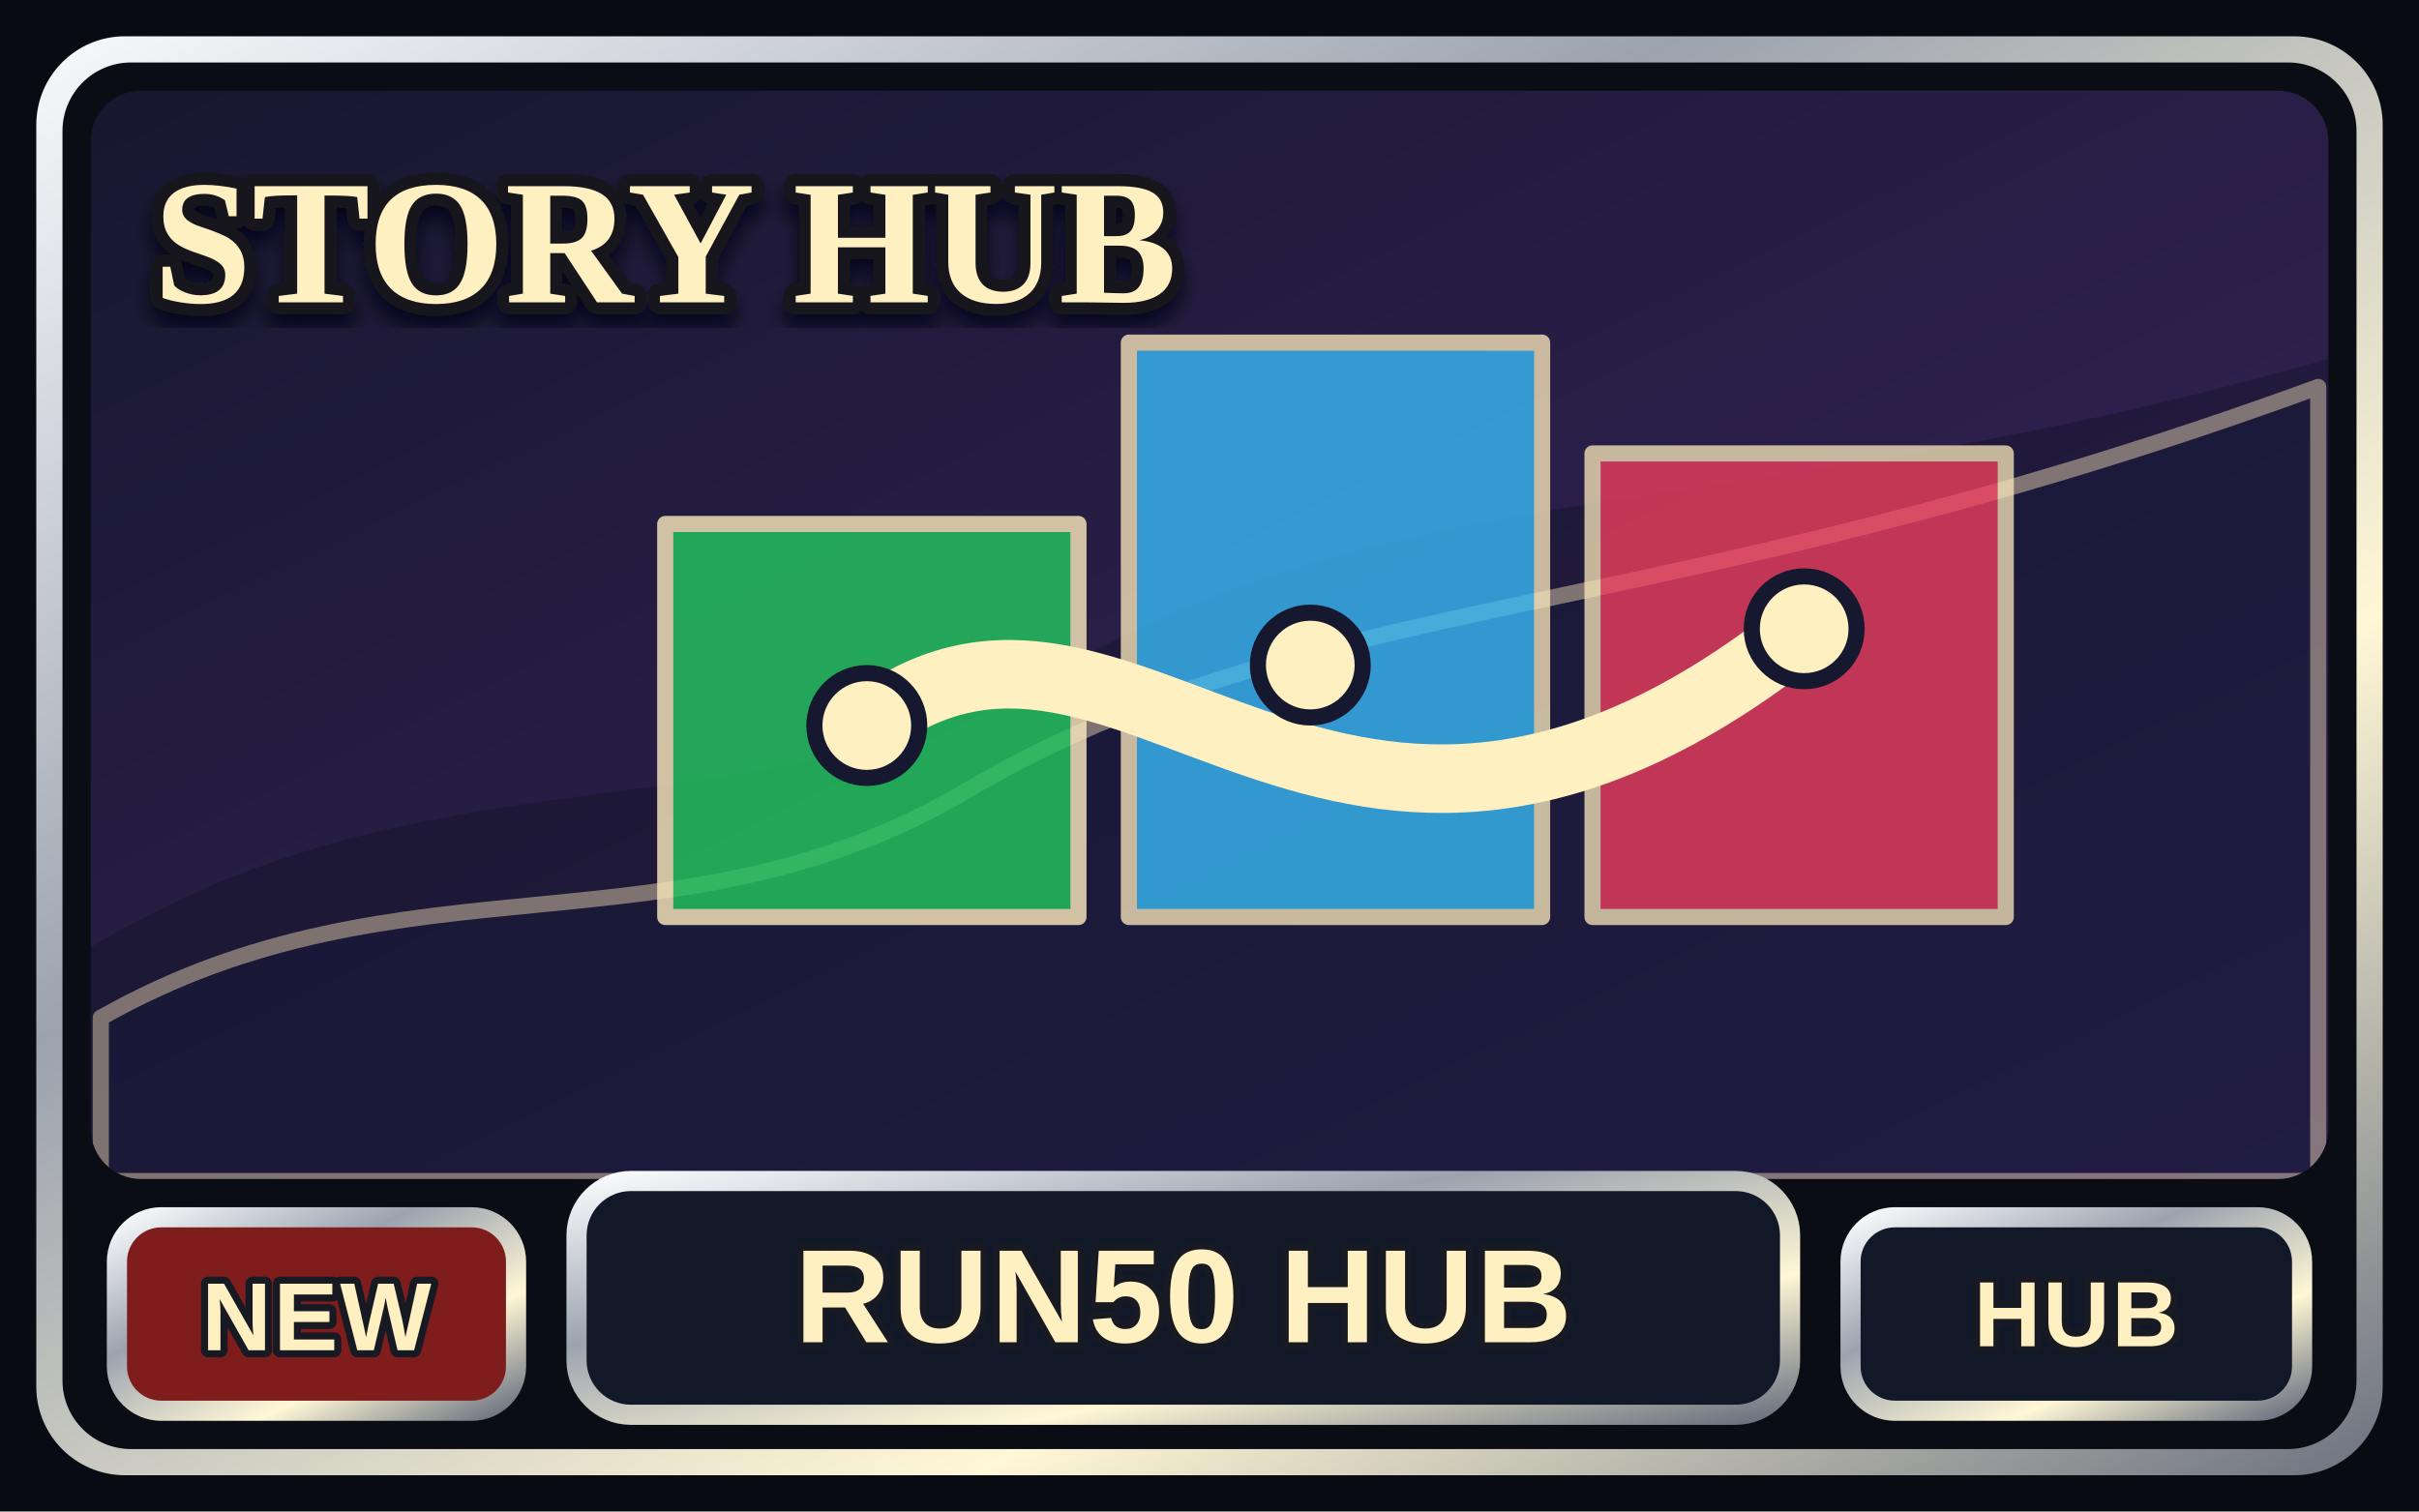
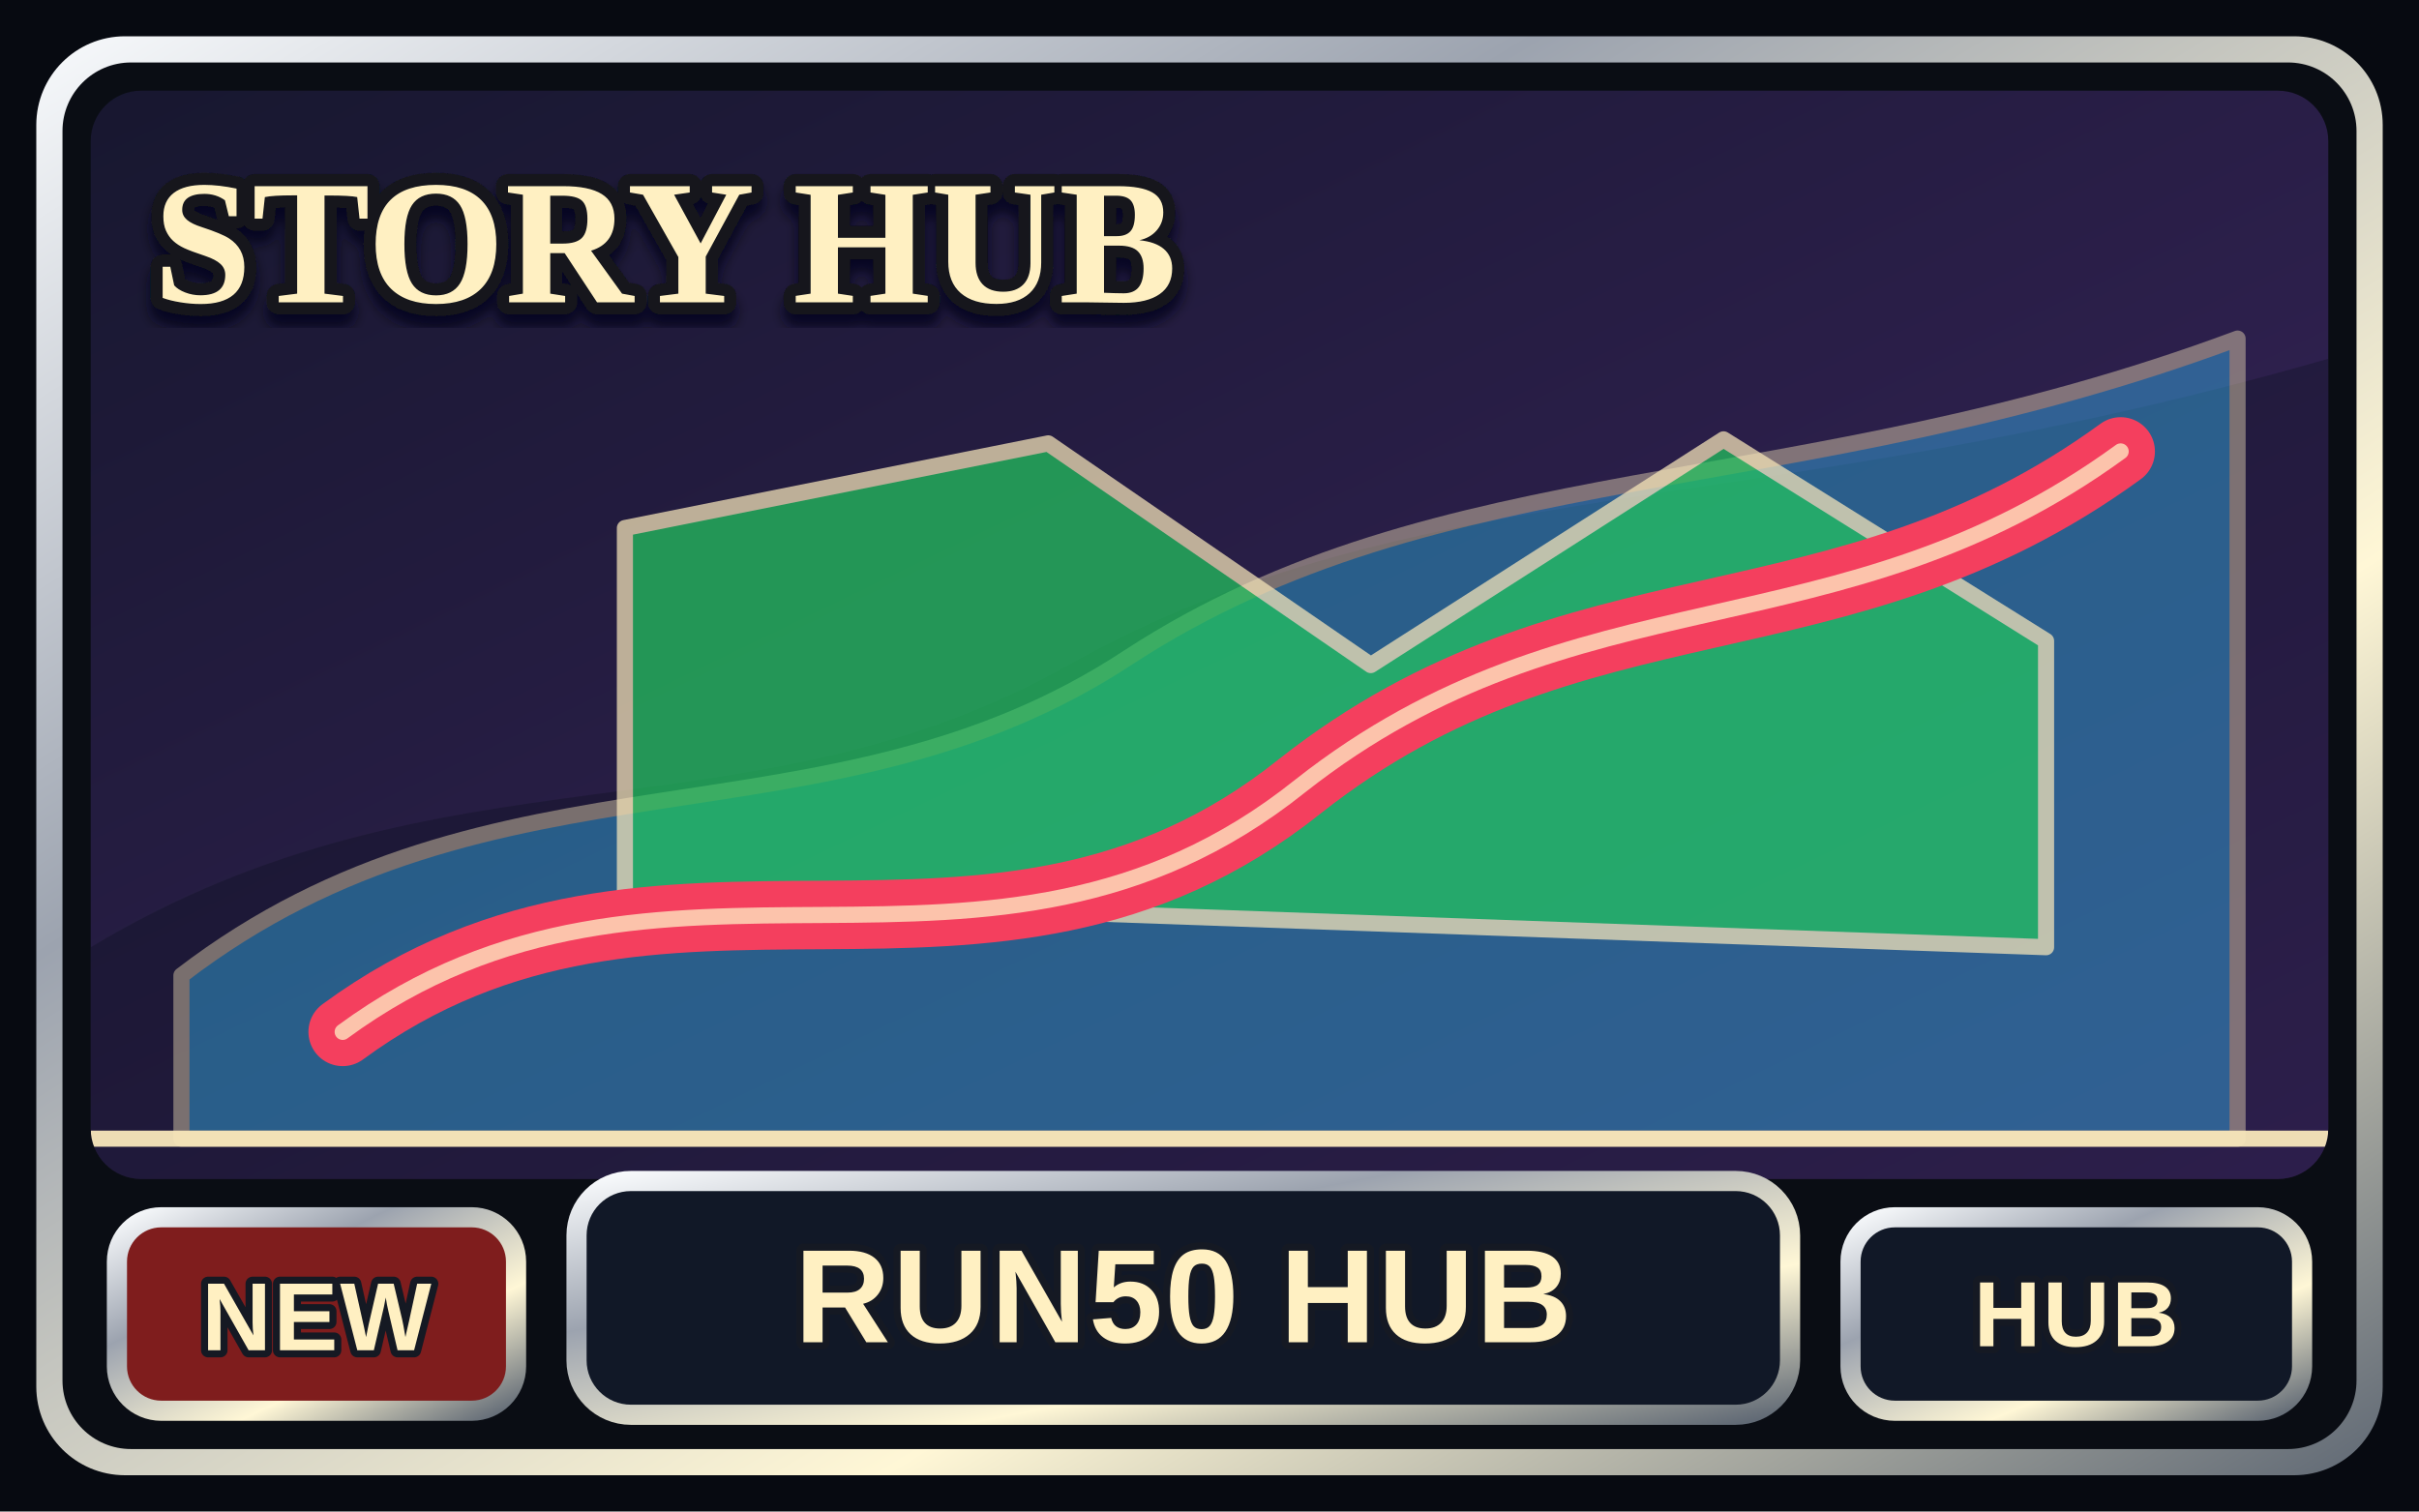
- <svg xmlns="http://www.w3.org/2000/svg" viewBox="0 0 1200 750" role="img" aria-label="STORY HUB inlaid enamel plaque cover">
+ <svg xmlns="http://www.w3.org/2000/svg" viewBox="0 0 1200 750" role="img" aria-label="STORY HUB integrated enamel plaque cover">
  <defs>
    <linearGradient id="scene" x1="0" y1="0" x2="1" y2="1">
      <stop offset="0%" stop-color="#17172f" />
      <stop offset="100%" stop-color="#3b255f" />
    </linearGradient>
    <linearGradient id="metal" x1="0" y1="0" x2="1" y2="1">
      <stop offset="0%" stop-color="#f8fafc" />
-       <stop offset="35%" stop-color="#9ca3af" />
-       <stop offset="70%" stop-color="#fff7d6" />
-       <stop offset="100%" stop-color="#6b7280" />
+       <stop offset="32%" stop-color="#9ca3af" />
+       <stop offset="68%" stop-color="#fff7d6" />
+       <stop offset="100%" stop-color="#5f6874" />
    </linearGradient>
-     <clipPath id="sceneClip">
+     <clipPath id="clip">
      <rect x="45" y="45" width="1110" height="540" rx="25" />
    </clipPath>
-     <filter id="titleShadow" x="-20%" y="-20%" width="140%" height="140%">
-       <feDropShadow dx="0" dy="7" stdDeviation="4" flood-color="#020617" flood-opacity=".72" />
+     <filter id="press" x="-20%" y="-20%" width="140%" height="140%">
+       <feDropShadow dx="0" dy="6" stdDeviation="3" flood-color="#020617" flood-opacity=".8" />
    </filter>
    <style>
-       .title { font-family: Georgia, 'Times New Roman', serif; font-weight: 900; paint-order: stroke; stroke: #15171d; stroke-width: 12px; stroke-linejoin: round; filter: url(#titleShadow); letter-spacing: 0; }
-       .rail { font-family: Impact, 'Arial Narrow', Arial, sans-serif; font-weight: 900; paint-order: stroke; stroke: #171923; stroke-width: 7px; stroke-linejoin: round; letter-spacing: 1px; }
-       .field { stroke: #f8e7ba; stroke-width: 8; stroke-linejoin: round; }
-       .soft { stroke-width: 0; }
-       .route { fill: none; stroke-width: 34; stroke-linecap: round; stroke-linejoin: round; }
+       .title{font-family:Georgia,'Times New Roman',serif;font-weight:900;paint-order:stroke;stroke:#12151c;stroke-width:12px;stroke-linejoin:round;filter:url(#press);letter-spacing:0}
+       .rail{font-family:Impact,'Arial Narrow',Arial,sans-serif;font-weight:900;paint-order:stroke;stroke:#151923;stroke-width:7px;stroke-linejoin:round;letter-spacing:1px}
+       .field{stroke:#f8e7ba;stroke-width:8;stroke-linejoin:round}
+       .route{fill:none;stroke-width:34;stroke-linecap:round;stroke-linejoin:round}
+       .route-inner{fill:none;stroke-width:8;stroke-linecap:round;stroke-linejoin:round;opacity:.74}
    </style>
  </defs>
-   <rect width="1200" height="750" fill="#080b12" />
+   <rect width="1200" height="750" fill="#070a11" />
  <rect x="18" y="18" width="1164" height="714" rx="44" fill="url(#metal)" />
  <rect x="31" y="31" width="1138" height="688" rx="34" fill="#0a0d14" />
  <rect x="45" y="45" width="1110" height="540" rx="25" fill="url(#scene)" />
-   <g clip-path="url(#sceneClip)">
-     <path d="M45 470 C220 365 370 420 530 330 C705 232 870 260 1155 178 L1155 585 L45 585Z" fill="#050b13" opacity=".28" />
-     <path class="field" d="M50 505 C200 420 335 478 480 392 C650 292 822 312 1150 192 L1150 586 L50 586Z" fill="#141a3a" opacity=".44" />
-     <path class="field" d="M330 260 H535 V455 H330Z" fill="#22c55e" opacity=".82" />
-     <path class="field" d="M560 170 H765 V455 H560Z" fill="#38bdf8" opacity=".78" />
-     <path class="field" d="M790 225 H995 V455 H790Z" fill="#f43f5e" opacity=".76" />
-     <path class="route" d="M430 360 C560 260 660 500 895 312" stroke="#fff0c2" />
-     <g fill="#fff0c2" stroke="#15182e" stroke-width="8">
-       <circle cx="430" cy="360" r="26" />
-       <circle cx="650" cy="330" r="26" />
-       <circle cx="895" cy="312" r="26" />
-     </g>
+   <g clip-path="url(#clip)">
+     <path d="M45 470 C220 365 370 420 530 330 C705 232 870 260 1155 178 L1155 585 L45 585Z" fill="#050b13" opacity=".26" />
+     <path class="field" d="M90 484 C245 365 410 425 560 326 C715 225 890 250 1110 168 L1110 565 L90 565 Z" fill="#38bdf8" opacity=".42" />
+     <path class="field" d="M310 445 L310 262 L520 220 L680 330 L855 218 L1015 318 L1015 470 Z" fill="#22c55e" opacity=".72" />
+     <path class="route" d="M170 512 C328 396 490 514 645 390 C782 282 912 326 1052 224" stroke="#f43f5e" />
+     <path class="route-inner" d="M170 512 C328 396 490 514 645 390 C782 282 912 326 1052 224" stroke="#fff1c7" />
+     <path d="M45 565 H1155" stroke="#f8e7ba" stroke-width="8" opacity=".95" />
  </g>
  <text class="title" x="76" y="150" font-size="88" fill="#fff0c2">STORY HUB</text>
  <rect x="58" y="604" width="198" height="96" rx="22" fill="#7f1d1d" stroke="url(#metal)" stroke-width="10" />
  <rect x="286" y="586" width="602" height="116" rx="27" fill="#111827" stroke="url(#metal)" stroke-width="10" />
  <rect x="918" y="604" width="224" height="96" rx="22" fill="#111827" stroke="url(#metal)" stroke-width="10" />
  <text class="rail" x="157" y="670" font-size="48" text-anchor="middle" fill="#fff0c2">NEW</text>
  <text class="rail" x="587" y="666" font-size="66" text-anchor="middle" fill="#fff0c2">RUN50 HUB</text>
  <text class="rail" x="1030" y="668" font-size="46" text-anchor="middle" fill="#fff0c2">HUB</text>
</svg>
